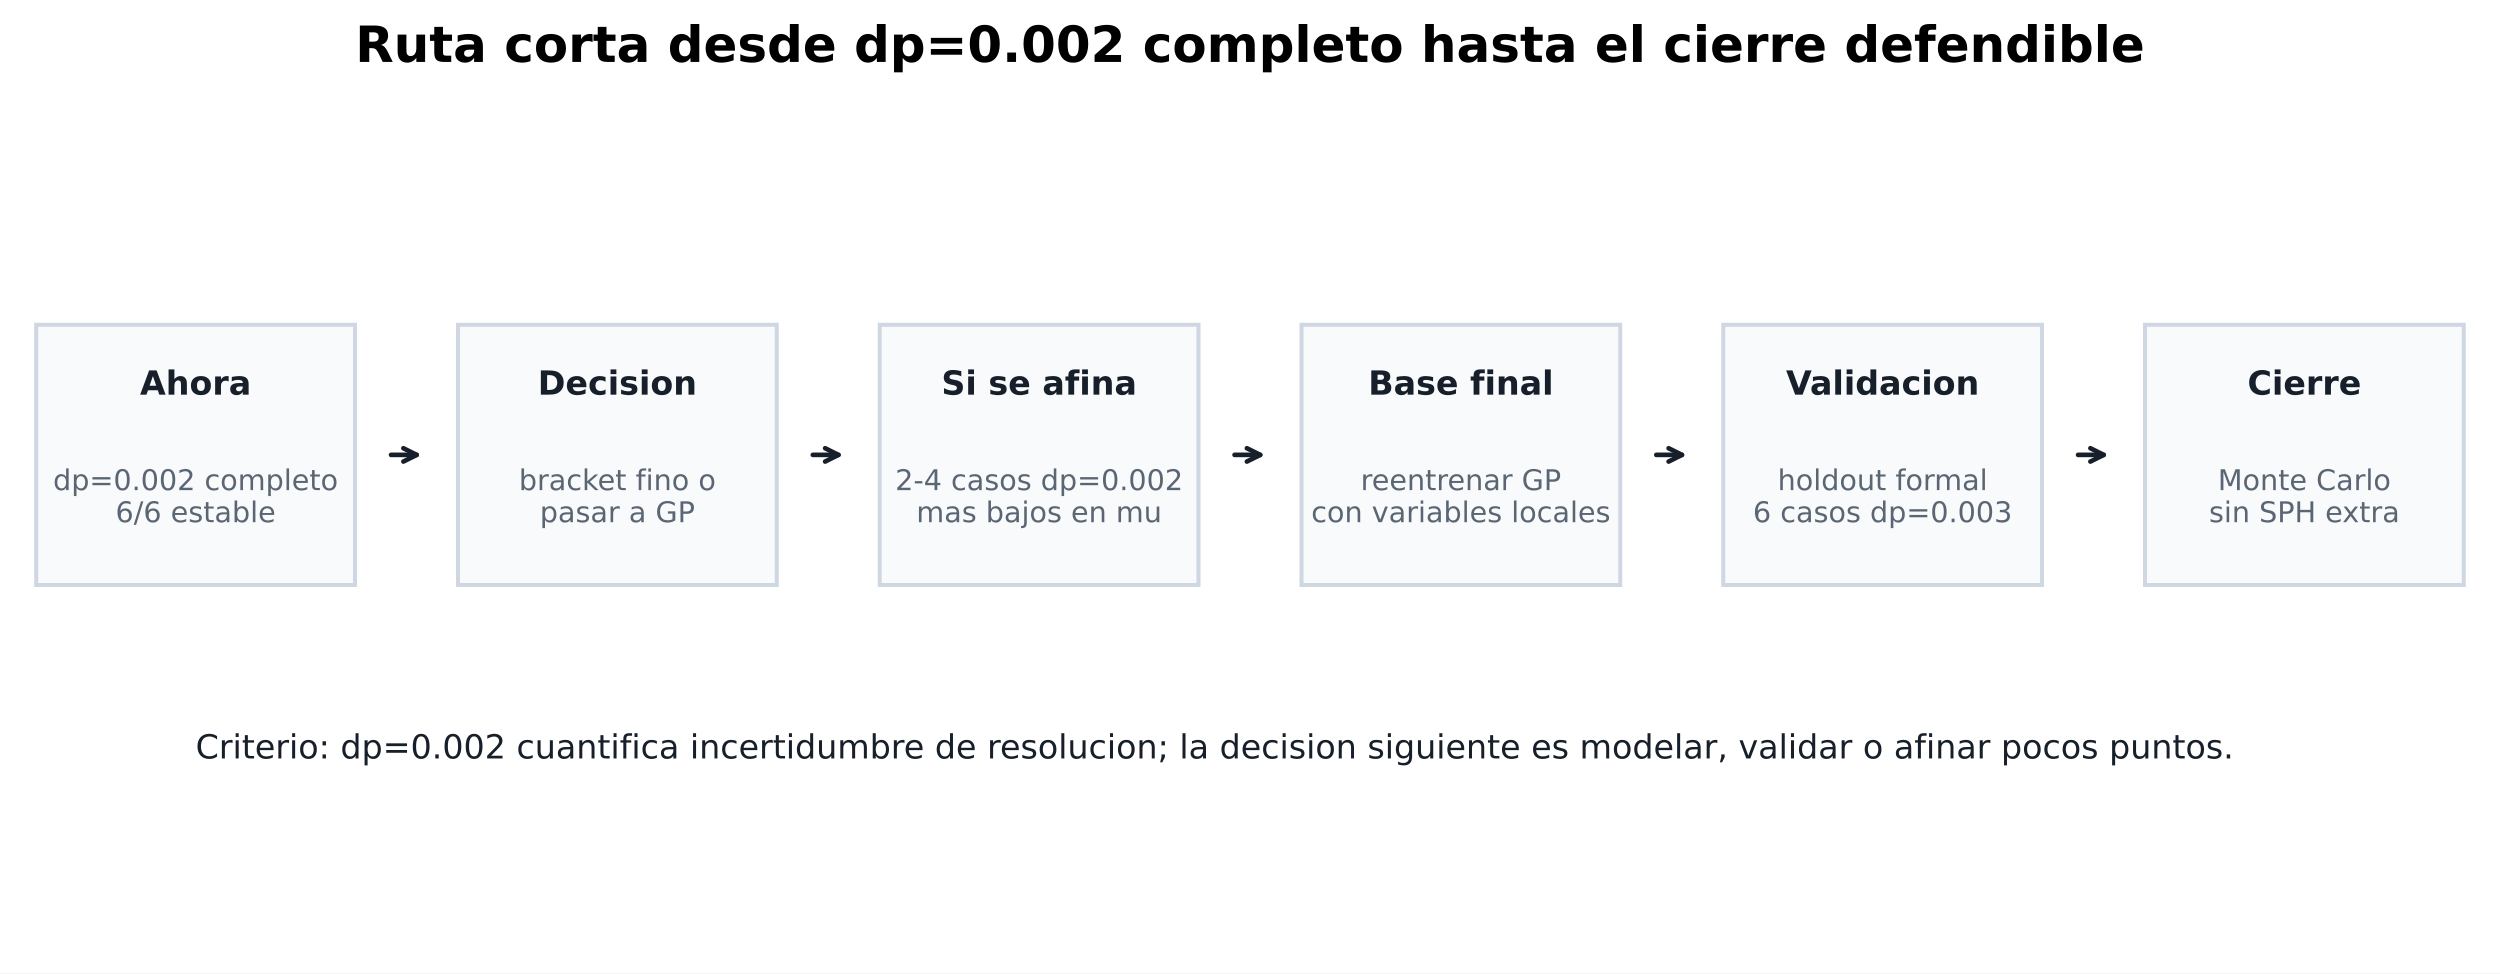
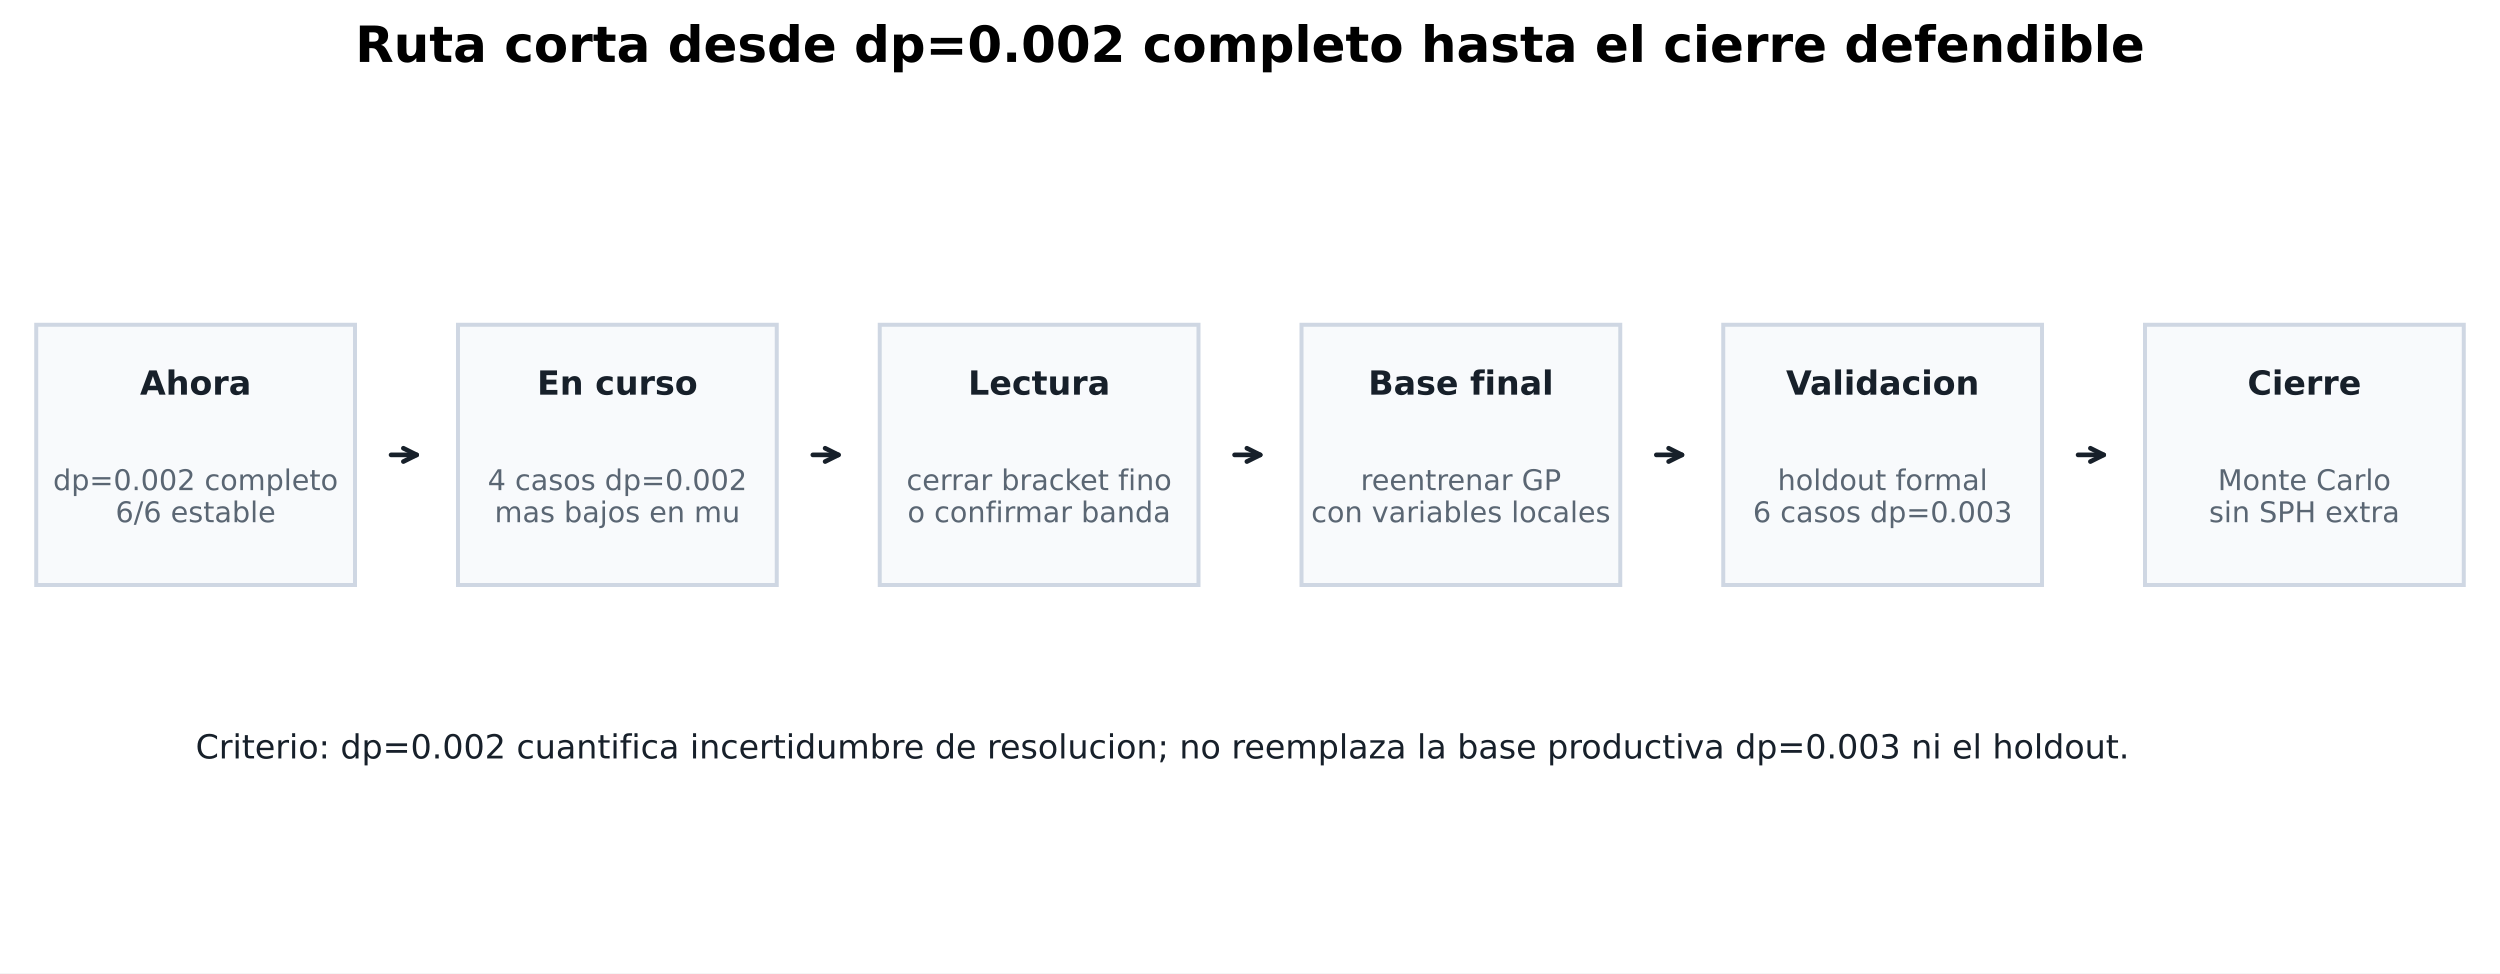
<svg xmlns="http://www.w3.org/2000/svg" width="750.96pt" height="292.366pt" viewBox="0 0 750.96 292.366" version="1.1">
  <defs>
    <style type="text/css">*{stroke-linejoin: round; stroke-linecap: butt}</style>
  </defs>
  <g id="figure_1">
    <g id="patch_1">
      <path d="M 0 292.366  L 750.96 292.366  L 750.96 0  L 0 0  z " style="fill: #ffffff" />
    </g>
    <g id="axes_1">
      <g id="patch_2">
-         <path d="M 10.883 175.727  L 106.636 175.727  L 106.636 97.557  L 10.883 97.557  z " clip-path="url(#p394838aa4b)" style="fill: #f8fafc; stroke: #cfd7e3; stroke-width: 1.2; stroke-linejoin: miter" />
+         <path d="M 10.883 175.727  L 106.636 175.727  L 106.636 97.557  L 10.883 97.557  z " clip-path="url(#p86d36c237a)" style="fill: #f8fafc; stroke: #cfd7e3; stroke-width: 1.2; stroke-linejoin: miter" />
      </g>
      <g id="patch_3">
-         <path d="M 137.571 175.727  L 233.324 175.727  L 233.324 97.557  L 137.571 97.557  z " clip-path="url(#p394838aa4b)" style="fill: #f8fafc; stroke: #cfd7e3; stroke-width: 1.2; stroke-linejoin: miter" />
+         <path d="M 137.571 175.727  L 233.324 175.727  L 233.324 97.557  L 137.571 97.557  z " clip-path="url(#p86d36c237a)" style="fill: #f8fafc; stroke: #cfd7e3; stroke-width: 1.2; stroke-linejoin: miter" />
      </g>
      <g id="patch_4">
-         <path d="M 264.259 175.727  L 360.012 175.727  L 360.012 97.557  L 264.259 97.557  z " clip-path="url(#p394838aa4b)" style="fill: #f8fafc; stroke: #cfd7e3; stroke-width: 1.2; stroke-linejoin: miter" />
+         <path d="M 264.259 175.727  L 360.012 175.727  L 360.012 97.557  L 264.259 97.557  z " clip-path="url(#p86d36c237a)" style="fill: #f8fafc; stroke: #cfd7e3; stroke-width: 1.2; stroke-linejoin: miter" />
      </g>
      <g id="patch_5">
-         <path d="M 390.948 175.727  L 486.701 175.727  L 486.701 97.557  L 390.948 97.557  z " clip-path="url(#p394838aa4b)" style="fill: #f8fafc; stroke: #cfd7e3; stroke-width: 1.2; stroke-linejoin: miter" />
+         <path d="M 390.948 175.727  L 486.701 175.727  L 486.701 97.557  L 390.948 97.557  z " clip-path="url(#p86d36c237a)" style="fill: #f8fafc; stroke: #cfd7e3; stroke-width: 1.2; stroke-linejoin: miter" />
      </g>
      <g id="patch_6">
-         <path d="M 517.636 175.727  L 613.389 175.727  L 613.389 97.557  L 517.636 97.557  z " clip-path="url(#p394838aa4b)" style="fill: #f8fafc; stroke: #cfd7e3; stroke-width: 1.2; stroke-linejoin: miter" />
+         <path d="M 517.636 175.727  L 613.389 175.727  L 613.389 97.557  L 517.636 97.557  z " clip-path="url(#p86d36c237a)" style="fill: #f8fafc; stroke: #cfd7e3; stroke-width: 1.2; stroke-linejoin: miter" />
      </g>
      <g id="patch_7">
-         <path d="M 644.324 175.727  L 740.077 175.727  L 740.077 97.557  L 644.324 97.557  z " clip-path="url(#p394838aa4b)" style="fill: #f8fafc; stroke: #cfd7e3; stroke-width: 1.2; stroke-linejoin: miter" />
+         <path d="M 644.324 175.727  L 740.077 175.727  L 740.077 97.557  L 644.324 97.557  z " clip-path="url(#p86d36c237a)" style="fill: #f8fafc; stroke: #cfd7e3; stroke-width: 1.2; stroke-linejoin: miter" />
      </g>
      <g id="text_1">
        <text style="fill: #17202a; font: 700 10px 'DejaVu Sans'; text-anchor: middle" x="58.759" y="118.556" transform="rotate(-0 58.7592 118.5558)">Ahora</text>
      </g>
      <g id="text_2">
        <text style="fill: #5a6673; font: 8.6px 'DejaVu Sans'" transform="translate(15.94867 147.2283)">dp=0.002 completo</text>
        <text style="fill: #5a6673; font: 8.6px 'DejaVu Sans'" transform="translate(34.69532 156.8584)">6/6 estable</text>
      </g>
      <g id="patch_8">
        <path d="M 117.471 136.642  Q 122.103 136.642 125.168 136.642  " style="fill: none; stroke: #17202a; stroke-width: 1.4; stroke-linecap: round" />
        <path d="M 121.168 134.642  L 125.168 136.642  L 121.168 138.642  " style="fill: none; stroke: #17202a; stroke-width: 1.4; stroke-linecap: round" />
      </g>
      <g id="text_3">
-         <text style="fill: #17202a; font: 700 10px 'DejaVu Sans'; text-anchor: middle" x="185.448" y="118.556" transform="rotate(-0 185.4475 118.5558)">Decision</text>
+         <text style="fill: #17202a; font: 700 10px 'DejaVu Sans'; text-anchor: middle" x="185.448" y="118.556" transform="rotate(-0 185.4475 118.5558)">En curso</text>
      </g>
      <g id="text_4">
-         <text style="fill: #5a6673; font: 8.6px 'DejaVu Sans'" transform="translate(155.8561 147.2283)">bracket fino o</text>
-         <text style="fill: #5a6673; font: 8.6px 'DejaVu Sans'" transform="translate(162.1469 156.8584)">pasar a GP</text>
+         <text style="fill: #5a6673; font: 8.6px 'DejaVu Sans'" transform="translate(146.4949 147.2283)">4 casos dp=0.002</text>
+         <text style="fill: #5a6673; font: 8.6px 'DejaVu Sans'" transform="translate(148.569 156.8584)">mas bajos en mu</text>
      </g>
      <g id="patch_9">
        <path d="M 244.16 136.642  Q 248.791 136.642 251.857 136.642  " style="fill: none; stroke: #17202a; stroke-width: 1.4; stroke-linecap: round" />
        <path d="M 247.857 134.642  L 251.857 136.642  L 247.857 138.642  " style="fill: none; stroke: #17202a; stroke-width: 1.4; stroke-linecap: round" />
      </g>
      <g id="text_5">
-         <text style="fill: #17202a; font: 700 10px 'DejaVu Sans'; text-anchor: middle" x="312.136" y="118.556" transform="rotate(-0 312.1358 118.5558)">Si se afina</text>
+         <text style="fill: #17202a; font: 700 10px 'DejaVu Sans'; text-anchor: middle" x="312.136" y="118.556" transform="rotate(-0 312.1358 118.5558)">Lectura</text>
      </g>
      <g id="text_6">
-         <text style="fill: #5a6673; font: 8.6px 'DejaVu Sans'" transform="translate(268.896 147.2283)">2-4 casos dp=0.002</text>
-         <text style="fill: #5a6673; font: 8.6px 'DejaVu Sans'" transform="translate(275.2573 156.8584)">mas bajos en mu</text>
+         <text style="fill: #5a6673; font: 8.6px 'DejaVu Sans'" transform="translate(272.3024 147.2283)">cerrar bracket fino</text>
+         <text style="fill: #5a6673; font: 8.6px 'DejaVu Sans'" transform="translate(272.6041 156.8584)">o confirmar banda</text>
      </g>
      <g id="patch_10">
        <path d="M 370.848 136.642  Q 375.479 136.642 378.545 136.642  " style="fill: none; stroke: #17202a; stroke-width: 1.4; stroke-linecap: round" />
        <path d="M 374.545 134.642  L 378.545 136.642  L 374.545 138.642  " style="fill: none; stroke: #17202a; stroke-width: 1.4; stroke-linecap: round" />
      </g>
      <g id="text_7">
        <text style="fill: #17202a; font: 700 10px 'DejaVu Sans'; text-anchor: middle" x="438.824" y="118.556" transform="rotate(-0 438.8242 118.5558)">Base final</text>
      </g>
      <g id="text_8">
        <text style="fill: #5a6673; font: 8.6px 'DejaVu Sans'" transform="translate(408.7148 147.2283)">reentrenar GP</text>
        <text style="fill: #5a6673; font: 8.6px 'DejaVu Sans'" transform="translate(393.8771 156.8584)">con variables locales</text>
      </g>
      <g id="patch_11">
        <path d="M 497.536 136.642  Q 502.168 136.642 505.233 136.642  " style="fill: none; stroke: #17202a; stroke-width: 1.4; stroke-linecap: round" />
        <path d="M 501.233 134.642  L 505.233 136.642  L 501.233 138.642  " style="fill: none; stroke: #17202a; stroke-width: 1.4; stroke-linecap: round" />
      </g>
      <g id="text_9">
        <text style="fill: #17202a; font: 700 10px 'DejaVu Sans'; text-anchor: middle" x="565.512" y="118.556" transform="rotate(-0 565.5125 118.5558)">Validacion</text>
      </g>
      <g id="text_10">
        <text style="fill: #5a6673; font: 8.6px 'DejaVu Sans'" transform="translate(533.9679 147.2283)">holdout formal</text>
        <text style="fill: #5a6673; font: 8.6px 'DejaVu Sans'" transform="translate(526.5599 156.8584)">6 casos dp=0.003</text>
      </g>
      <g id="patch_12">
        <path d="M 624.225 136.642  Q 628.856 136.642 631.922 136.642  " style="fill: none; stroke: #17202a; stroke-width: 1.4; stroke-linecap: round" />
        <path d="M 627.922 134.642  L 631.922 136.642  L 627.922 138.642  " style="fill: none; stroke: #17202a; stroke-width: 1.4; stroke-linecap: round" />
      </g>
      <g id="text_11">
        <text style="fill: #17202a; font: 700 10px 'DejaVu Sans'; text-anchor: middle" x="692.201" y="118.556" transform="rotate(-0 692.2008 118.5558)">Cierre</text>
      </g>
      <g id="text_12">
        <text style="fill: #5a6673; font: 8.6px 'DejaVu Sans'" transform="translate(666.2053 147.2283)">Monte Carlo</text>
        <text style="fill: #5a6673; font: 8.6px 'DejaVu Sans'" transform="translate(663.5473 156.8584)">sin SPH extra</text>
      </g>
      <g id="text_13">
-         <text style="fill: #17202a; font: 10px 'DejaVu Sans'; text-anchor: start" x="58.759" y="227.841" transform="rotate(-0 58.7592 227.8407)">Criterio: dp=0.002 cuantifica incertidumbre de resolucion; la decision siguiente es modelar, validar o afinar pocos puntos.</text>
+         <text style="fill: #17202a; font: 10px 'DejaVu Sans'; text-anchor: start" x="58.759" y="227.841" transform="rotate(-0 58.7592 227.8407)">Criterio: dp=0.002 cuantifica incertidumbre de resolucion; no reemplaza la base productiva dp=0.003 ni el holdout.</text>
      </g>
      <g id="text_14">
        <text style="font: 700 15px 'DejaVu Sans'; text-anchor: middle" x="375.48" y="18.598" transform="rotate(-0 375.48 18.59766)">Ruta corta desde dp=0.002 completo hasta el cierre defendible</text>
      </g>
    </g>
  </g>
  <defs>
-     <clipPath id="p394838aa4b">
+     <clipPath id="p86d36c237a">
      <rect x="7.2" y="24.598" width="736.56" height="260.568" />
    </clipPath>
  </defs>
</svg>
